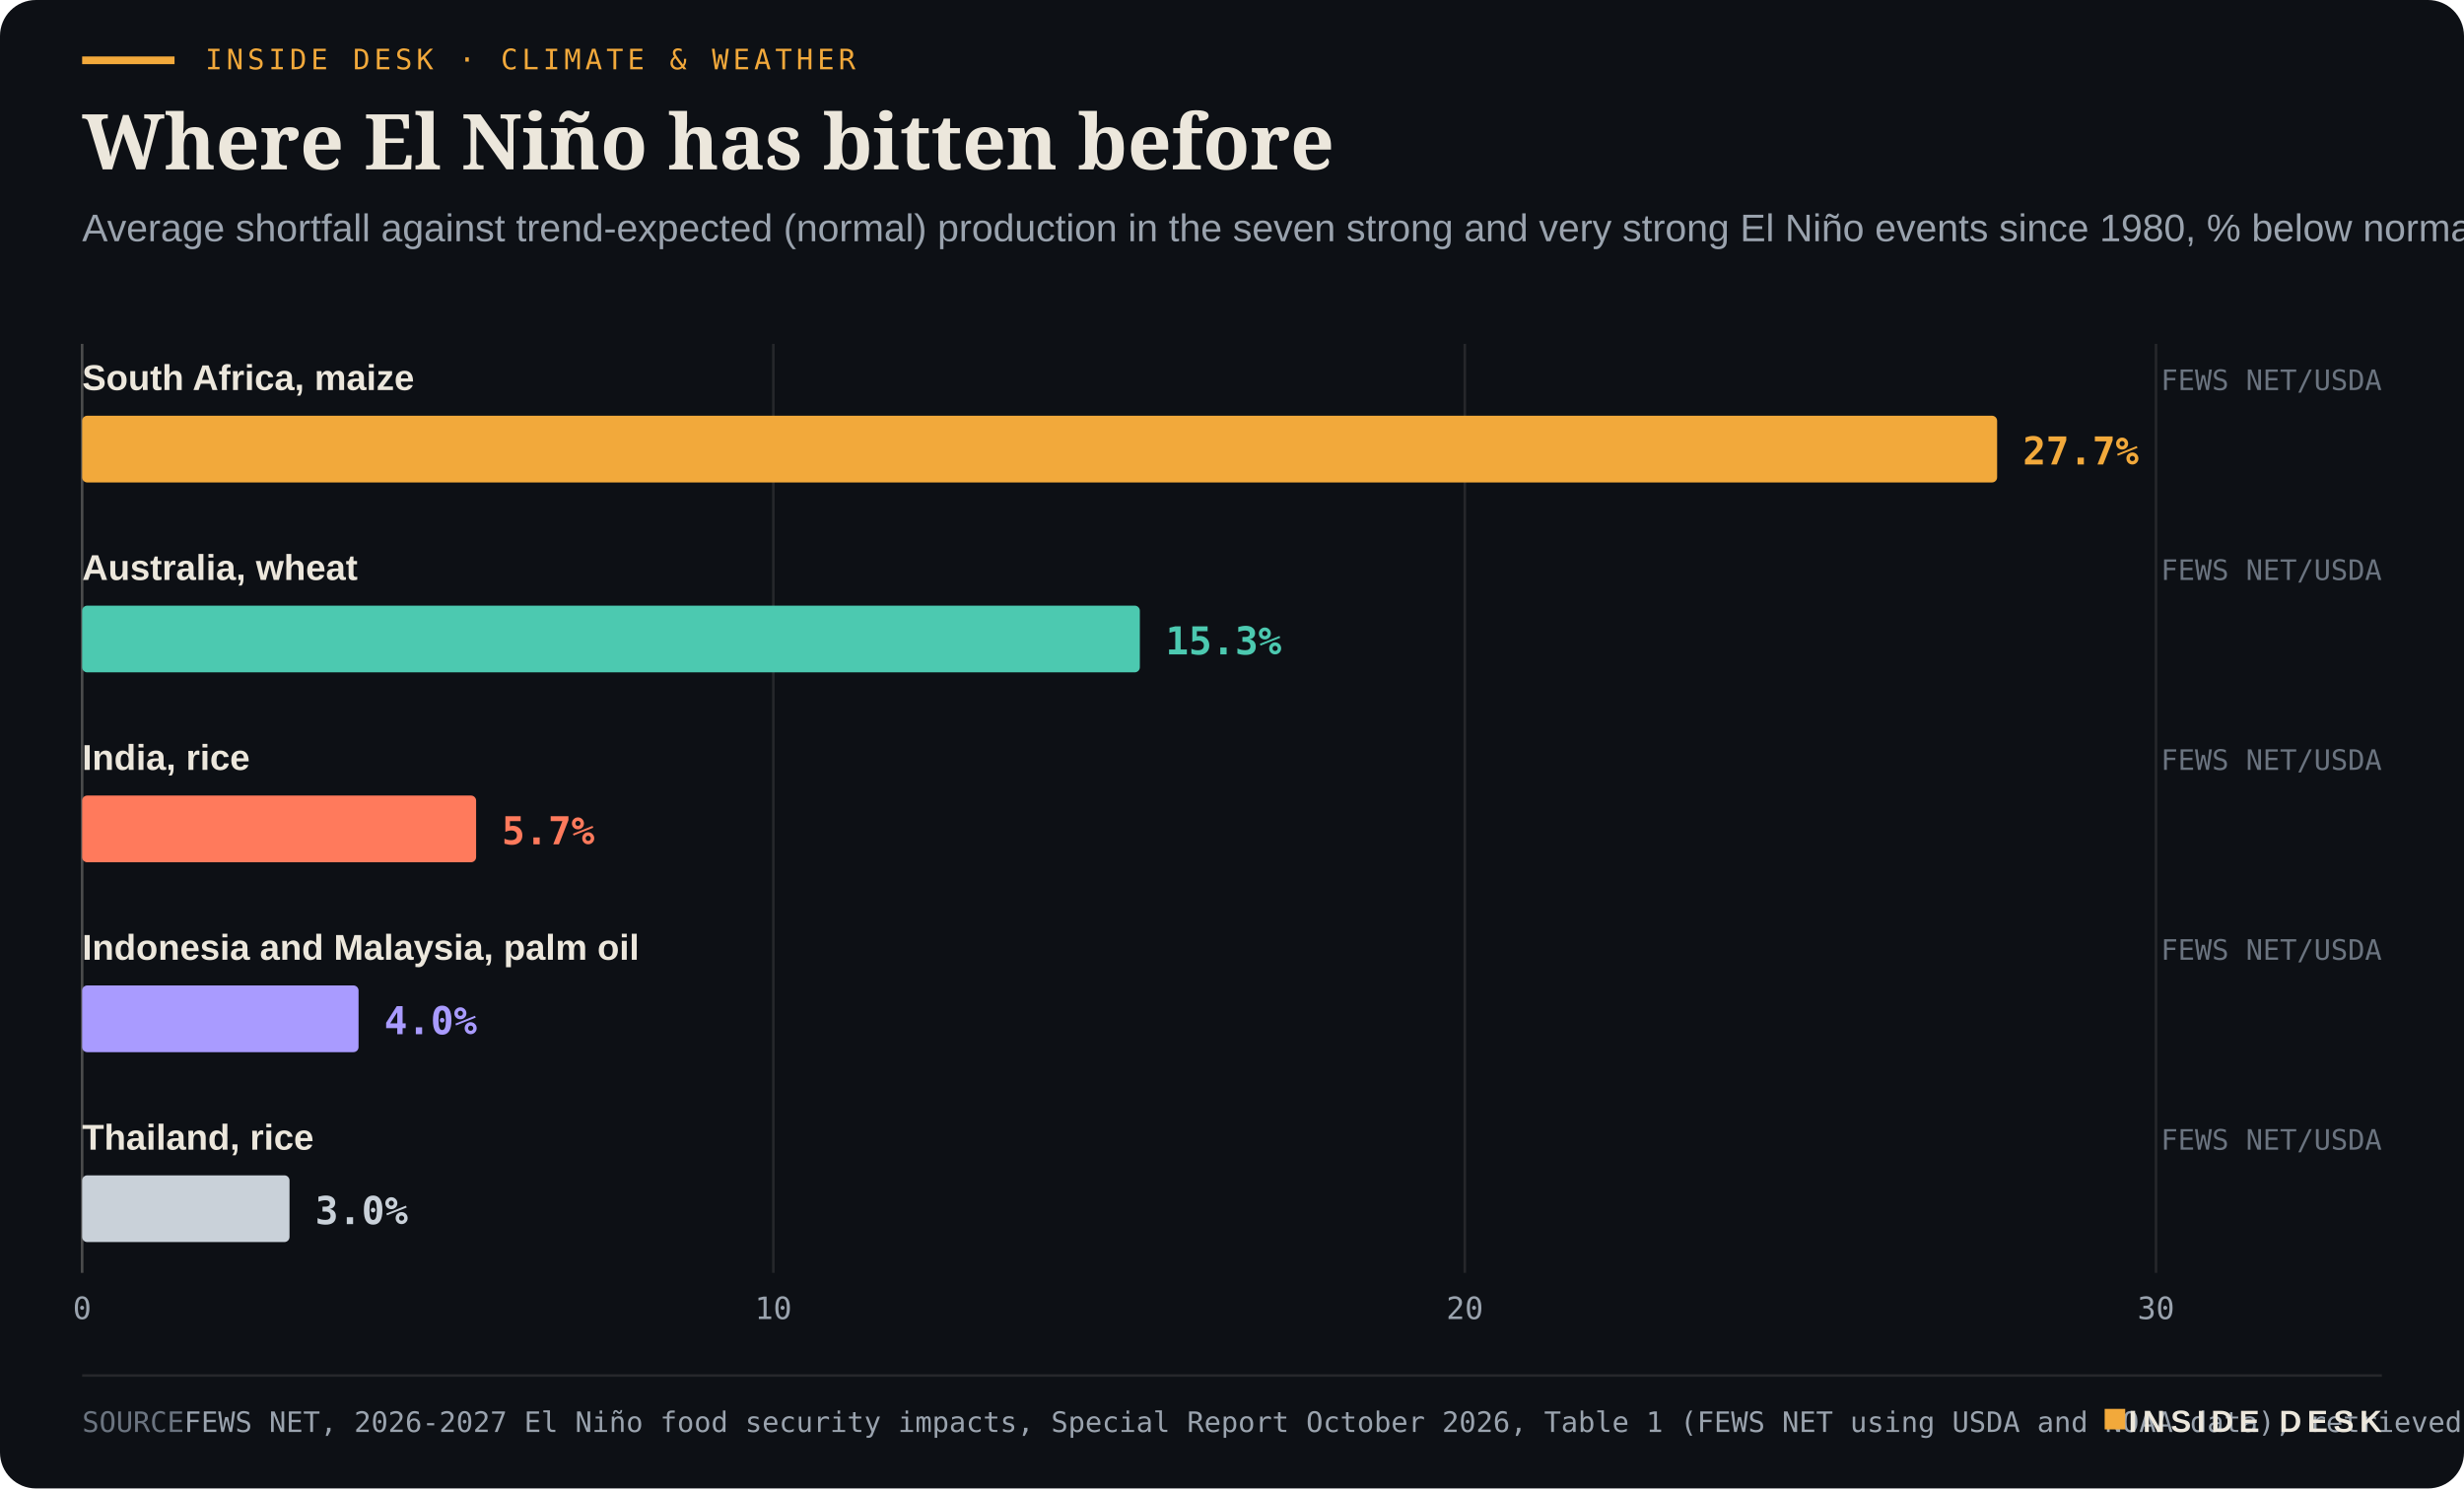
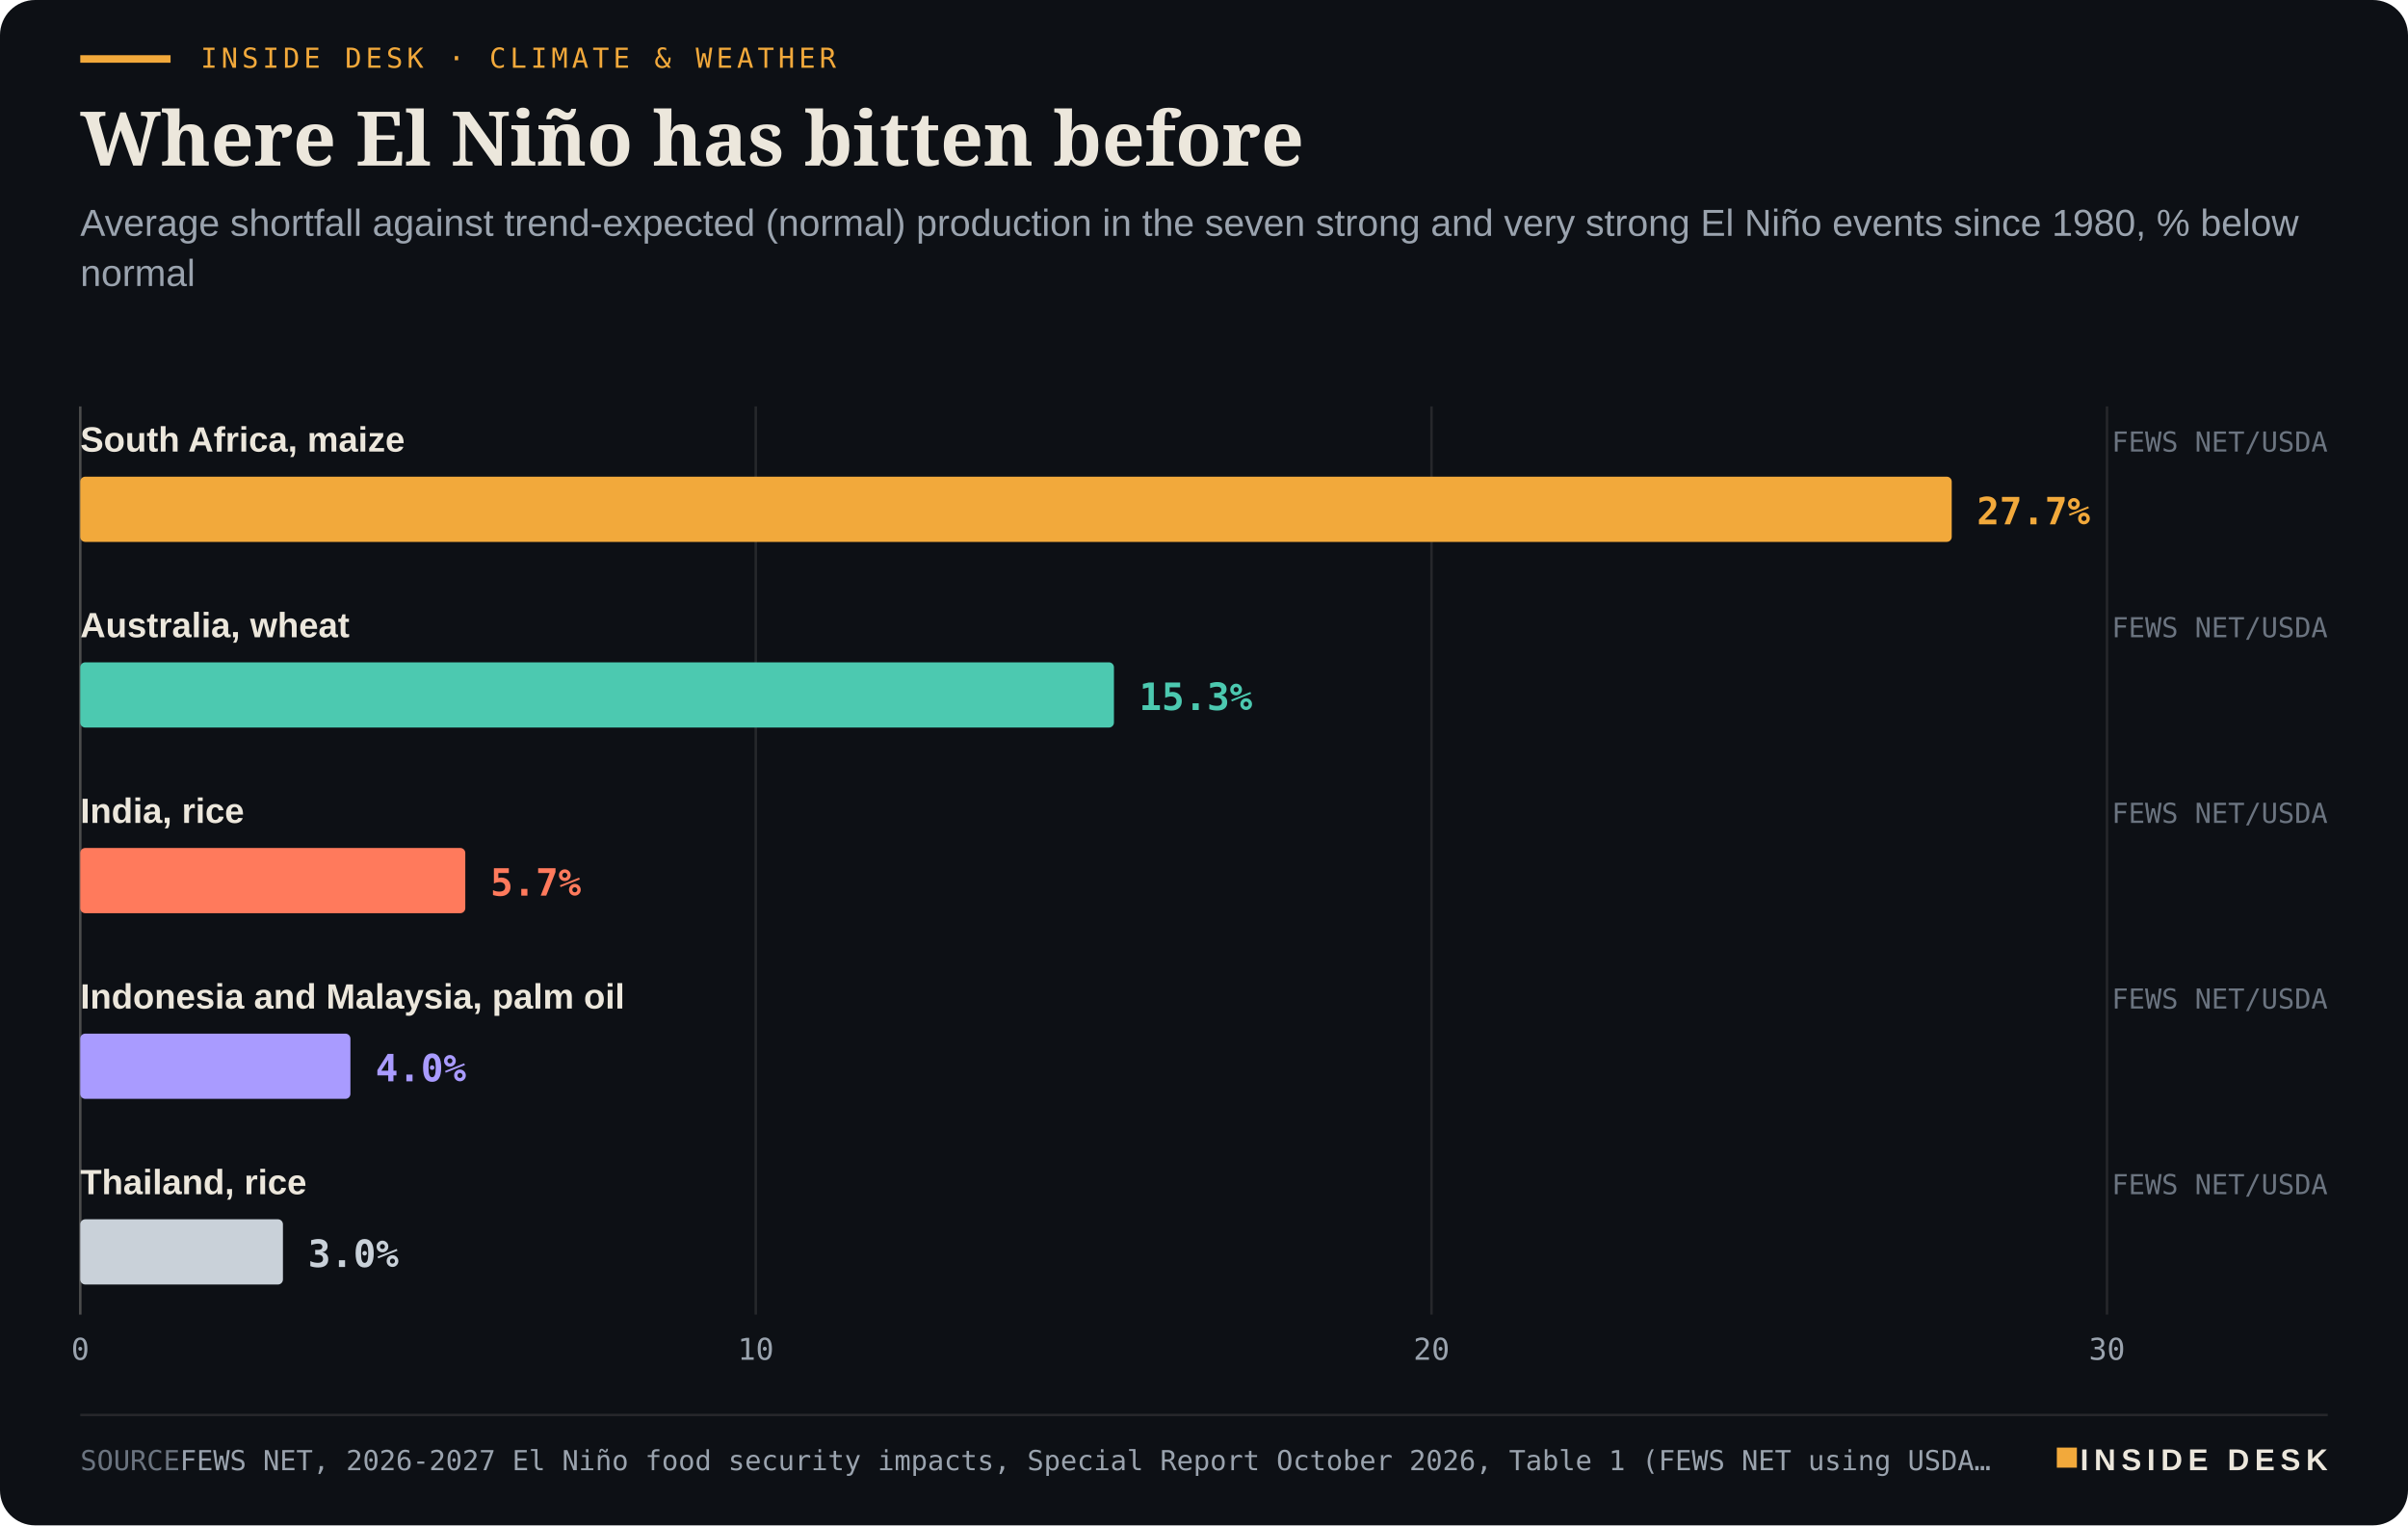
- <svg xmlns="http://www.w3.org/2000/svg" viewBox="0 0 960 580" width="960" height="580" role="img" aria-labelledby="el-nino-crop-shortfall-30oct-t el-nino-crop-shortfall-30oct-d" class="desk-plate" style="max-width:100%;height:auto">
+ <svg xmlns="http://www.w3.org/2000/svg" viewBox="0 0 960 608" width="960" height="608" role="img" aria-labelledby="el-nino-crop-shortfall-30oct-t el-nino-crop-shortfall-30oct-d" class="desk-plate" style="max-width:100%;height:auto">
  <defs>
    <style>@font-face{font-family:Newsreader;font-weight:600;src:url(../assets/fonts/newsreader-disp.woff2) format("woff2")}@font-face{font-family:"Familjen Grotesk";src:url(../assets/fonts/familjen.woff2) format("woff2")}@font-face{font-family:"JetBrains Mono";src:url(../assets/fonts/jetbrains-mono.woff2) format("woff2")}</style>
    <pattern id="el-nino-crop-shortfall-30oct-hatch" width="6" height="6" patternUnits="userSpaceOnUse" patternTransform="rotate(45)">
      <rect width="6" height="6" fill="none" />
      <line x1="0" y1="0" x2="0" y2="6" stroke="#F2A93B" stroke-width="2.2" opacity=".9" />
    </pattern>
  </defs>
-   <rect width="960" height="580" rx="14" fill="#0D1015" />
+   <rect width="960" height="608" rx="14" fill="#0D1015" />
  <rect x="32" y="22" width="36" height="3" fill="#F2A93B" />
  <text x="80" y="27" font-family="'JetBrains Mono', ui-monospace, Menlo, Consolas, monospace" font-size="11" letter-spacing="1.6" fill="#F2A93B">INSIDE DESK · CLIMATE &amp; WEATHER</text>
  <text x="32" y="66" font-family="Newsreader, 'Iowan Old Style', Georgia, serif" font-weight="600" font-size="30" fill="#ECE7DC">Where El Niño has bitten before</text>
-   <text x="32" y="94" font-family="'Familjen Grotesk', 'Helvetica Neue', Arial, sans-serif" font-size="15" fill="#9AA3AE">Average shortfall against trend-expected (normal) production in the seven strong and very strong El Niño events since 1980, % below normal</text>
-   <line x1="32.0" x2="32.0" y1="134" y2="496" stroke="rgba(236,231,220,0.28)" />
-   <text x="32.0" y="514" text-anchor="middle" font-family="'JetBrains Mono', ui-monospace, Menlo, Consolas, monospace" font-size="12" fill="#9AA3AE">0</text>
-   <line x1="301.3" x2="301.3" y1="134" y2="496" stroke="rgba(236,231,220,0.11)" />
-   <text x="301.3" y="514" text-anchor="middle" font-family="'JetBrains Mono', ui-monospace, Menlo, Consolas, monospace" font-size="12" fill="#9AA3AE">10</text>
-   <line x1="570.7" x2="570.7" y1="134" y2="496" stroke="rgba(236,231,220,0.11)" />
-   <text x="570.7" y="514" text-anchor="middle" font-family="'JetBrains Mono', ui-monospace, Menlo, Consolas, monospace" font-size="12" fill="#9AA3AE">20</text>
-   <line x1="840.0" x2="840.0" y1="134" y2="496" stroke="rgba(236,231,220,0.11)" />
-   <text x="840.0" y="514" text-anchor="middle" font-family="'JetBrains Mono', ui-monospace, Menlo, Consolas, monospace" font-size="12" fill="#9AA3AE">30</text>
-   <text x="32" y="152" font-family="'Familjen Grotesk', 'Helvetica Neue', Arial, sans-serif" font-weight="700" font-size="14" fill="#ECE7DC">South Africa, maize</text>
-   <text x="928" y="152" text-anchor="end" font-family="'JetBrains Mono', ui-monospace, Menlo, Consolas, monospace" font-size="11" fill="#6B7480">FEWS NET/USDA</text>
-   <rect x="32" y="162" width="746.1" height="26" rx="2" fill="#F2A93B" />
-   <text x="788.1" y="181" font-family="'JetBrains Mono', ui-monospace, Menlo, Consolas, monospace" font-weight="600" font-size="15" fill="#F2A93B">27.7%</text>
-   <text x="32" y="226" font-family="'Familjen Grotesk', 'Helvetica Neue', Arial, sans-serif" font-weight="700" font-size="14" fill="#ECE7DC">Australia, wheat</text>
-   <text x="928" y="226" text-anchor="end" font-family="'JetBrains Mono', ui-monospace, Menlo, Consolas, monospace" font-size="11" fill="#6B7480">FEWS NET/USDA</text>
-   <rect x="32" y="236" width="412.1" height="26" rx="2" fill="#4CC9B0" />
-   <text x="454.1" y="255" font-family="'JetBrains Mono', ui-monospace, Menlo, Consolas, monospace" font-weight="600" font-size="15" fill="#4CC9B0">15.3%</text>
-   <text x="32" y="300" font-family="'Familjen Grotesk', 'Helvetica Neue', Arial, sans-serif" font-weight="700" font-size="14" fill="#ECE7DC">India, rice</text>
-   <text x="928" y="300" text-anchor="end" font-family="'JetBrains Mono', ui-monospace, Menlo, Consolas, monospace" font-size="11" fill="#6B7480">FEWS NET/USDA</text>
-   <rect x="32" y="310" width="153.5" height="26" rx="2" fill="#FF7A5C" />
-   <text x="195.5" y="329" font-family="'JetBrains Mono', ui-monospace, Menlo, Consolas, monospace" font-weight="600" font-size="15" fill="#FF7A5C">5.7%</text>
-   <text x="32" y="374" font-family="'Familjen Grotesk', 'Helvetica Neue', Arial, sans-serif" font-weight="700" font-size="14" fill="#ECE7DC">Indonesia and Malaysia, palm oil</text>
-   <text x="928" y="374" text-anchor="end" font-family="'JetBrains Mono', ui-monospace, Menlo, Consolas, monospace" font-size="11" fill="#6B7480">FEWS NET/USDA</text>
-   <rect x="32" y="384" width="107.7" height="26" rx="2" fill="#A99BFF" />
-   <text x="149.7" y="403" font-family="'JetBrains Mono', ui-monospace, Menlo, Consolas, monospace" font-weight="600" font-size="15" fill="#A99BFF">4.0%</text>
-   <text x="32" y="448" font-family="'Familjen Grotesk', 'Helvetica Neue', Arial, sans-serif" font-weight="700" font-size="14" fill="#ECE7DC">Thailand, rice</text>
-   <text x="928" y="448" text-anchor="end" font-family="'JetBrains Mono', ui-monospace, Menlo, Consolas, monospace" font-size="11" fill="#6B7480">FEWS NET/USDA</text>
-   <rect x="32" y="458" width="80.8" height="26" rx="2" fill="#C9D1D9" />
-   <text x="122.8" y="477" font-family="'JetBrains Mono', ui-monospace, Menlo, Consolas, monospace" font-weight="600" font-size="15" fill="#C9D1D9">3.0%</text>
-   <line x1="32" x2="928" y1="536" y2="536" stroke="rgba(236,231,220,0.11)" />
-   <text x="32" y="558" font-family="'JetBrains Mono', ui-monospace, Menlo, Consolas, monospace" font-size="11" fill="#9AA3AE">
-     <tspan fill="#6B7480">SOURCE </tspan>FEWS NET, 2026-2027 El Niño food security impacts, Special Report October 2026, Table 1 (FEWS NET using USDA and NOAA data), retrieved 30 Oct 2026</text>
-   <rect x="820" y="549" width="8" height="8" fill="#F2A93B" />
-   <text x="928" y="558" text-anchor="end" font-family="'Familjen Grotesk', 'Helvetica Neue', Arial, sans-serif" font-weight="700" font-size="12" letter-spacing="2.2" fill="#ECE7DC">INSIDE DESK</text>
+   <text x="32" y="94" font-family="'Familjen Grotesk', 'Helvetica Neue', Arial, sans-serif" font-size="15" fill="#9AA3AE">Average shortfall against trend-expected (normal) production in the seven strong and very strong El Niño events since 1980, % below</text>
+   <text x="32" y="114" font-family="'Familjen Grotesk', 'Helvetica Neue', Arial, sans-serif" font-size="15" fill="#9AA3AE">normal</text>
+   <line x1="32.0" x2="32.0" y1="162" y2="524" stroke="rgba(236,231,220,0.28)" />
+   <text x="32.0" y="542" text-anchor="middle" font-family="'JetBrains Mono', ui-monospace, Menlo, Consolas, monospace" font-size="12" fill="#9AA3AE">0</text>
+   <line x1="301.3" x2="301.3" y1="162" y2="524" stroke="rgba(236,231,220,0.11)" />
+   <text x="301.3" y="542" text-anchor="middle" font-family="'JetBrains Mono', ui-monospace, Menlo, Consolas, monospace" font-size="12" fill="#9AA3AE">10</text>
+   <line x1="570.7" x2="570.7" y1="162" y2="524" stroke="rgba(236,231,220,0.11)" />
+   <text x="570.7" y="542" text-anchor="middle" font-family="'JetBrains Mono', ui-monospace, Menlo, Consolas, monospace" font-size="12" fill="#9AA3AE">20</text>
+   <line x1="840.0" x2="840.0" y1="162" y2="524" stroke="rgba(236,231,220,0.11)" />
+   <text x="840.0" y="542" text-anchor="middle" font-family="'JetBrains Mono', ui-monospace, Menlo, Consolas, monospace" font-size="12" fill="#9AA3AE">30</text>
+   <text x="32" y="180" font-family="'Familjen Grotesk', 'Helvetica Neue', Arial, sans-serif" font-weight="700" font-size="14" fill="#ECE7DC">South Africa, maize</text>
+   <text x="928" y="180" text-anchor="end" font-family="'JetBrains Mono', ui-monospace, Menlo, Consolas, monospace" font-size="11" fill="#6B7480">FEWS NET/USDA</text>
+   <rect x="32" y="190" width="746.1" height="26" rx="2" fill="#F2A93B" />
+   <text x="788.1" y="209" font-family="'JetBrains Mono', ui-monospace, Menlo, Consolas, monospace" font-weight="600" font-size="15" fill="#F2A93B">27.7%</text>
+   <text x="32" y="254" font-family="'Familjen Grotesk', 'Helvetica Neue', Arial, sans-serif" font-weight="700" font-size="14" fill="#ECE7DC">Australia, wheat</text>
+   <text x="928" y="254" text-anchor="end" font-family="'JetBrains Mono', ui-monospace, Menlo, Consolas, monospace" font-size="11" fill="#6B7480">FEWS NET/USDA</text>
+   <rect x="32" y="264" width="412.1" height="26" rx="2" fill="#4CC9B0" />
+   <text x="454.1" y="283" font-family="'JetBrains Mono', ui-monospace, Menlo, Consolas, monospace" font-weight="600" font-size="15" fill="#4CC9B0">15.3%</text>
+   <text x="32" y="328" font-family="'Familjen Grotesk', 'Helvetica Neue', Arial, sans-serif" font-weight="700" font-size="14" fill="#ECE7DC">India, rice</text>
+   <text x="928" y="328" text-anchor="end" font-family="'JetBrains Mono', ui-monospace, Menlo, Consolas, monospace" font-size="11" fill="#6B7480">FEWS NET/USDA</text>
+   <rect x="32" y="338" width="153.5" height="26" rx="2" fill="#FF7A5C" />
+   <text x="195.5" y="357" font-family="'JetBrains Mono', ui-monospace, Menlo, Consolas, monospace" font-weight="600" font-size="15" fill="#FF7A5C">5.7%</text>
+   <text x="32" y="402" font-family="'Familjen Grotesk', 'Helvetica Neue', Arial, sans-serif" font-weight="700" font-size="14" fill="#ECE7DC">Indonesia and Malaysia, palm oil</text>
+   <text x="928" y="402" text-anchor="end" font-family="'JetBrains Mono', ui-monospace, Menlo, Consolas, monospace" font-size="11" fill="#6B7480">FEWS NET/USDA</text>
+   <rect x="32" y="412" width="107.7" height="26" rx="2" fill="#A99BFF" />
+   <text x="149.7" y="431" font-family="'JetBrains Mono', ui-monospace, Menlo, Consolas, monospace" font-weight="600" font-size="15" fill="#A99BFF">4.0%</text>
+   <text x="32" y="476" font-family="'Familjen Grotesk', 'Helvetica Neue', Arial, sans-serif" font-weight="700" font-size="14" fill="#ECE7DC">Thailand, rice</text>
+   <text x="928" y="476" text-anchor="end" font-family="'JetBrains Mono', ui-monospace, Menlo, Consolas, monospace" font-size="11" fill="#6B7480">FEWS NET/USDA</text>
+   <rect x="32" y="486" width="80.8" height="26" rx="2" fill="#C9D1D9" />
+   <text x="122.8" y="505" font-family="'JetBrains Mono', ui-monospace, Menlo, Consolas, monospace" font-weight="600" font-size="15" fill="#C9D1D9">3.0%</text>
+   <line x1="32" x2="928" y1="564" y2="564" stroke="rgba(236,231,220,0.11)" />
+   <text x="32" y="586" font-family="'JetBrains Mono', ui-monospace, Menlo, Consolas, monospace" font-size="11" fill="#9AA3AE">
+     <tspan fill="#6B7480">SOURCE </tspan>FEWS NET, 2026-2027 El Niño food security impacts, Special Report October 2026, Table 1 (FEWS NET using USDA…</text>
+   <rect x="820" y="577" width="8" height="8" fill="#F2A93B" />
+   <text x="928" y="586" text-anchor="end" font-family="'Familjen Grotesk', 'Helvetica Neue', Arial, sans-serif" font-weight="700" font-size="12" letter-spacing="2.2" fill="#ECE7DC">INSIDE DESK</text>
</svg>
